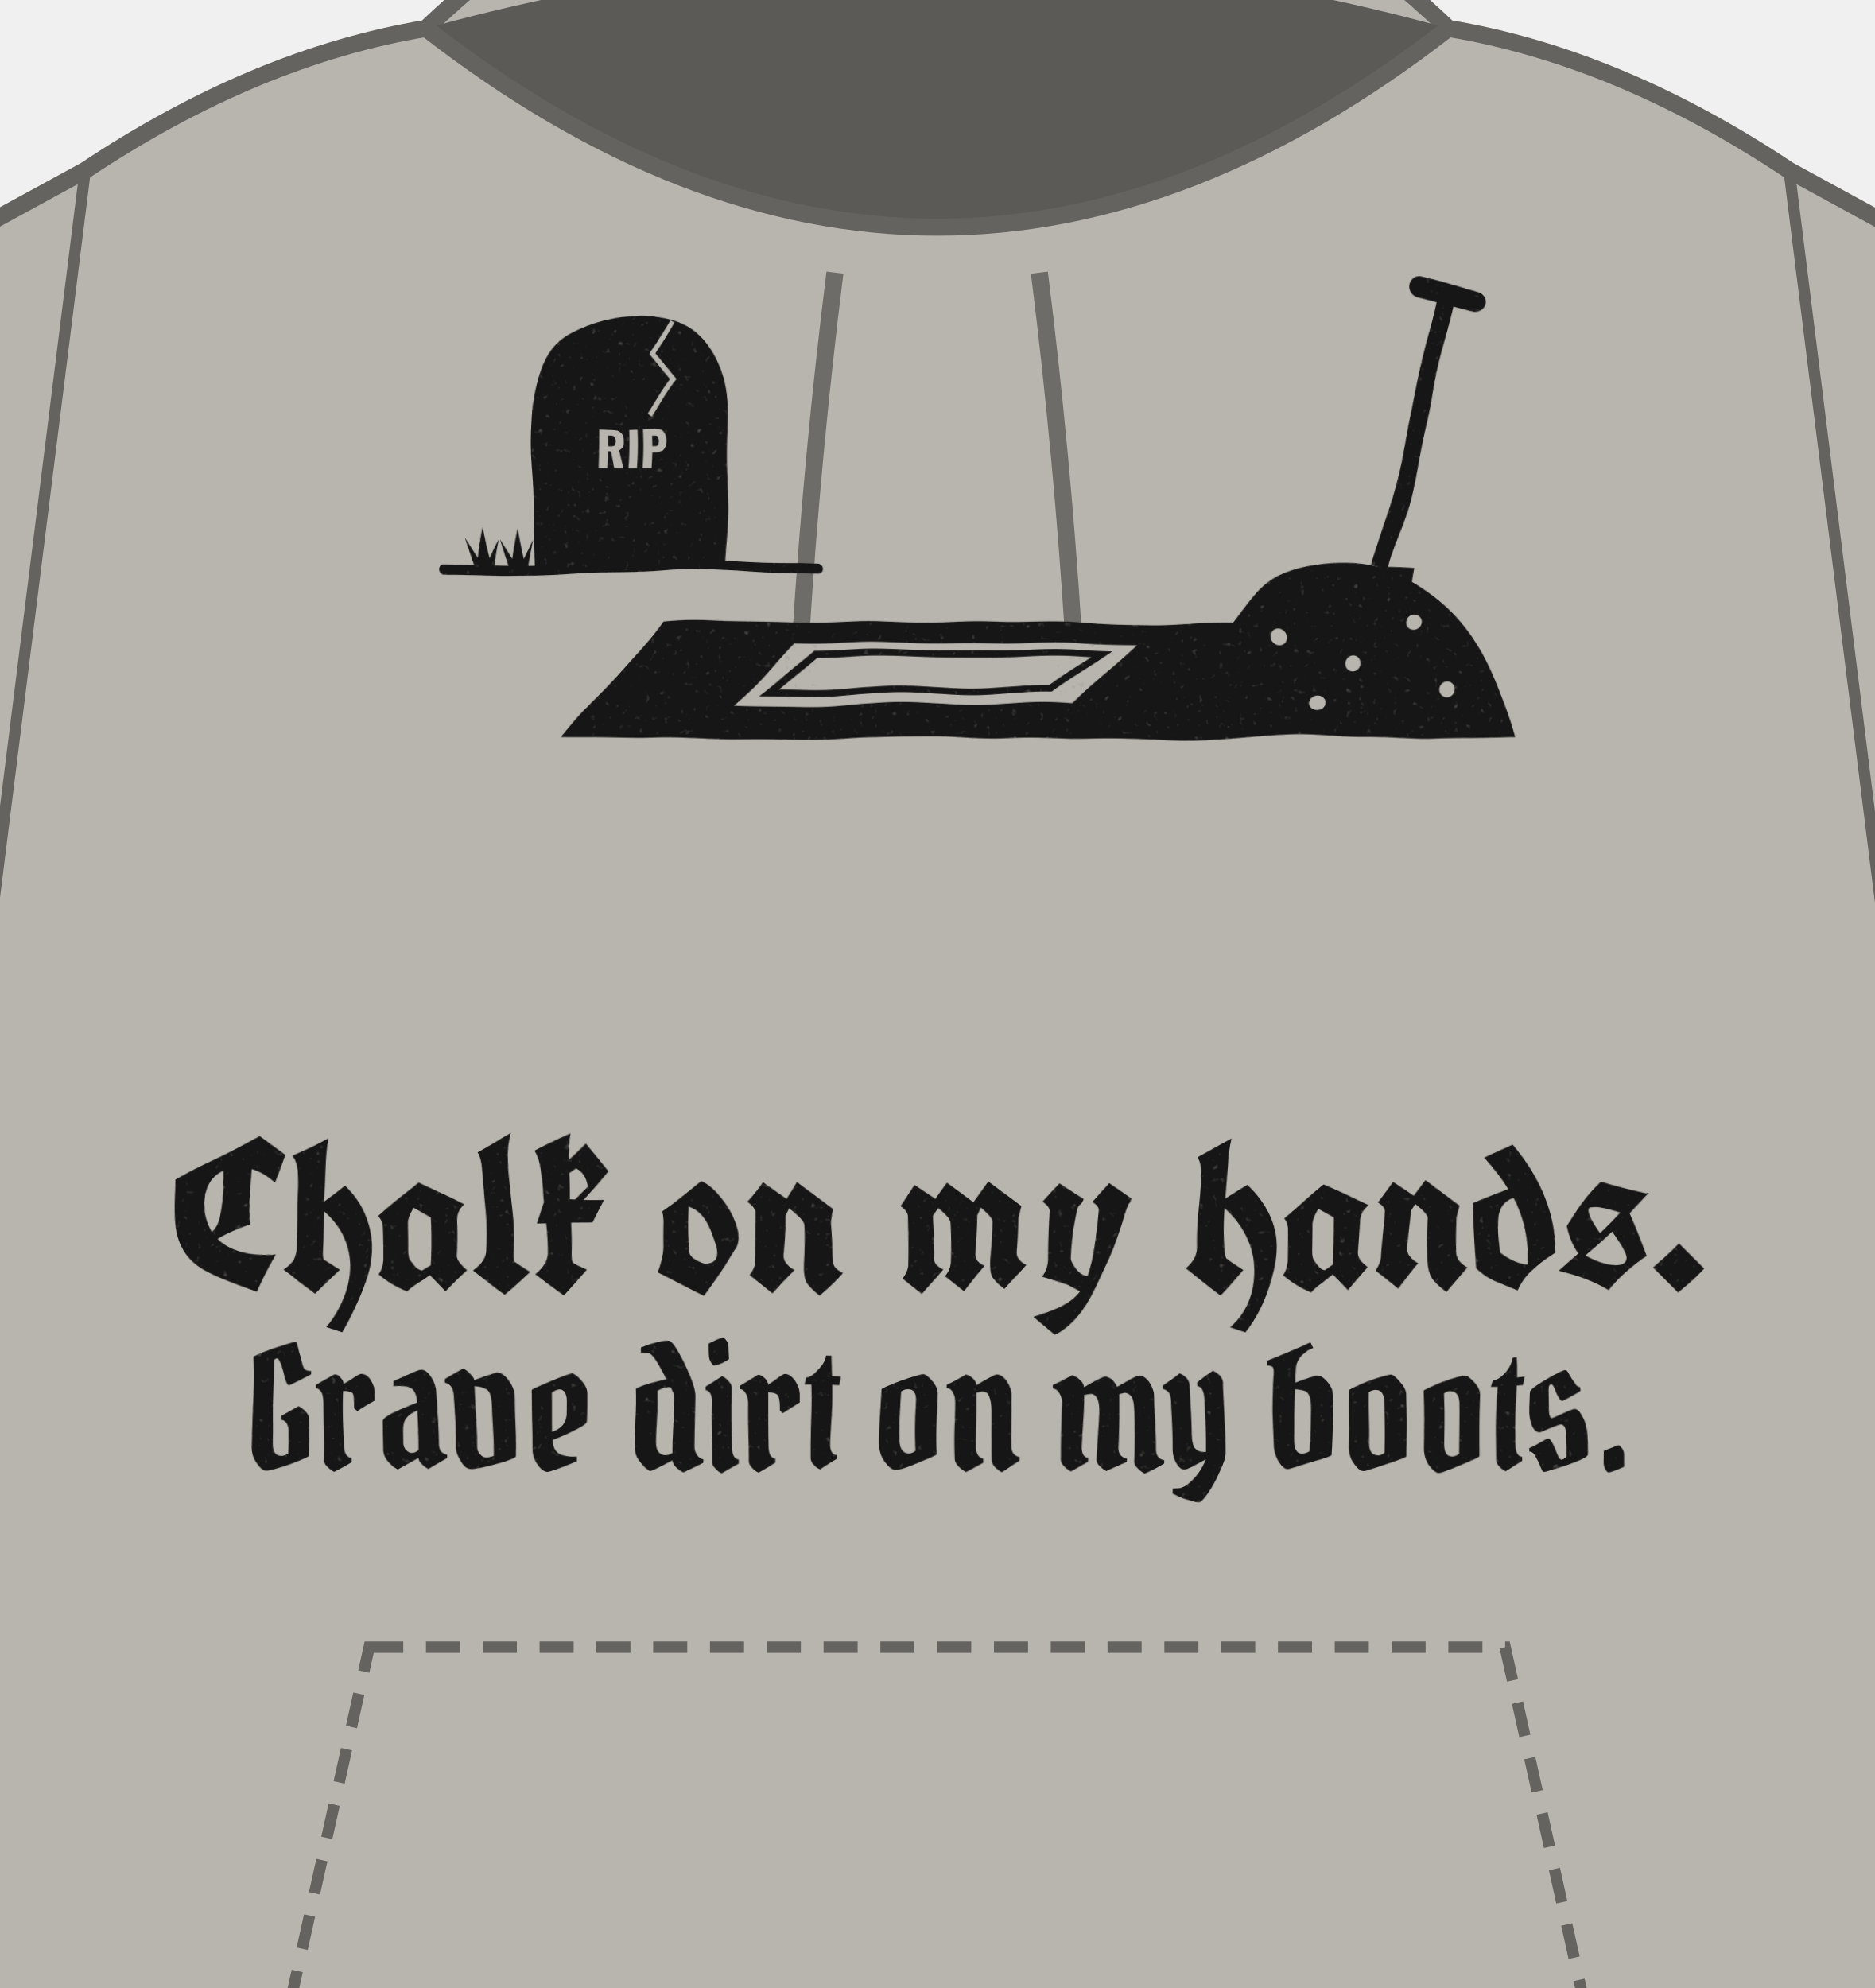
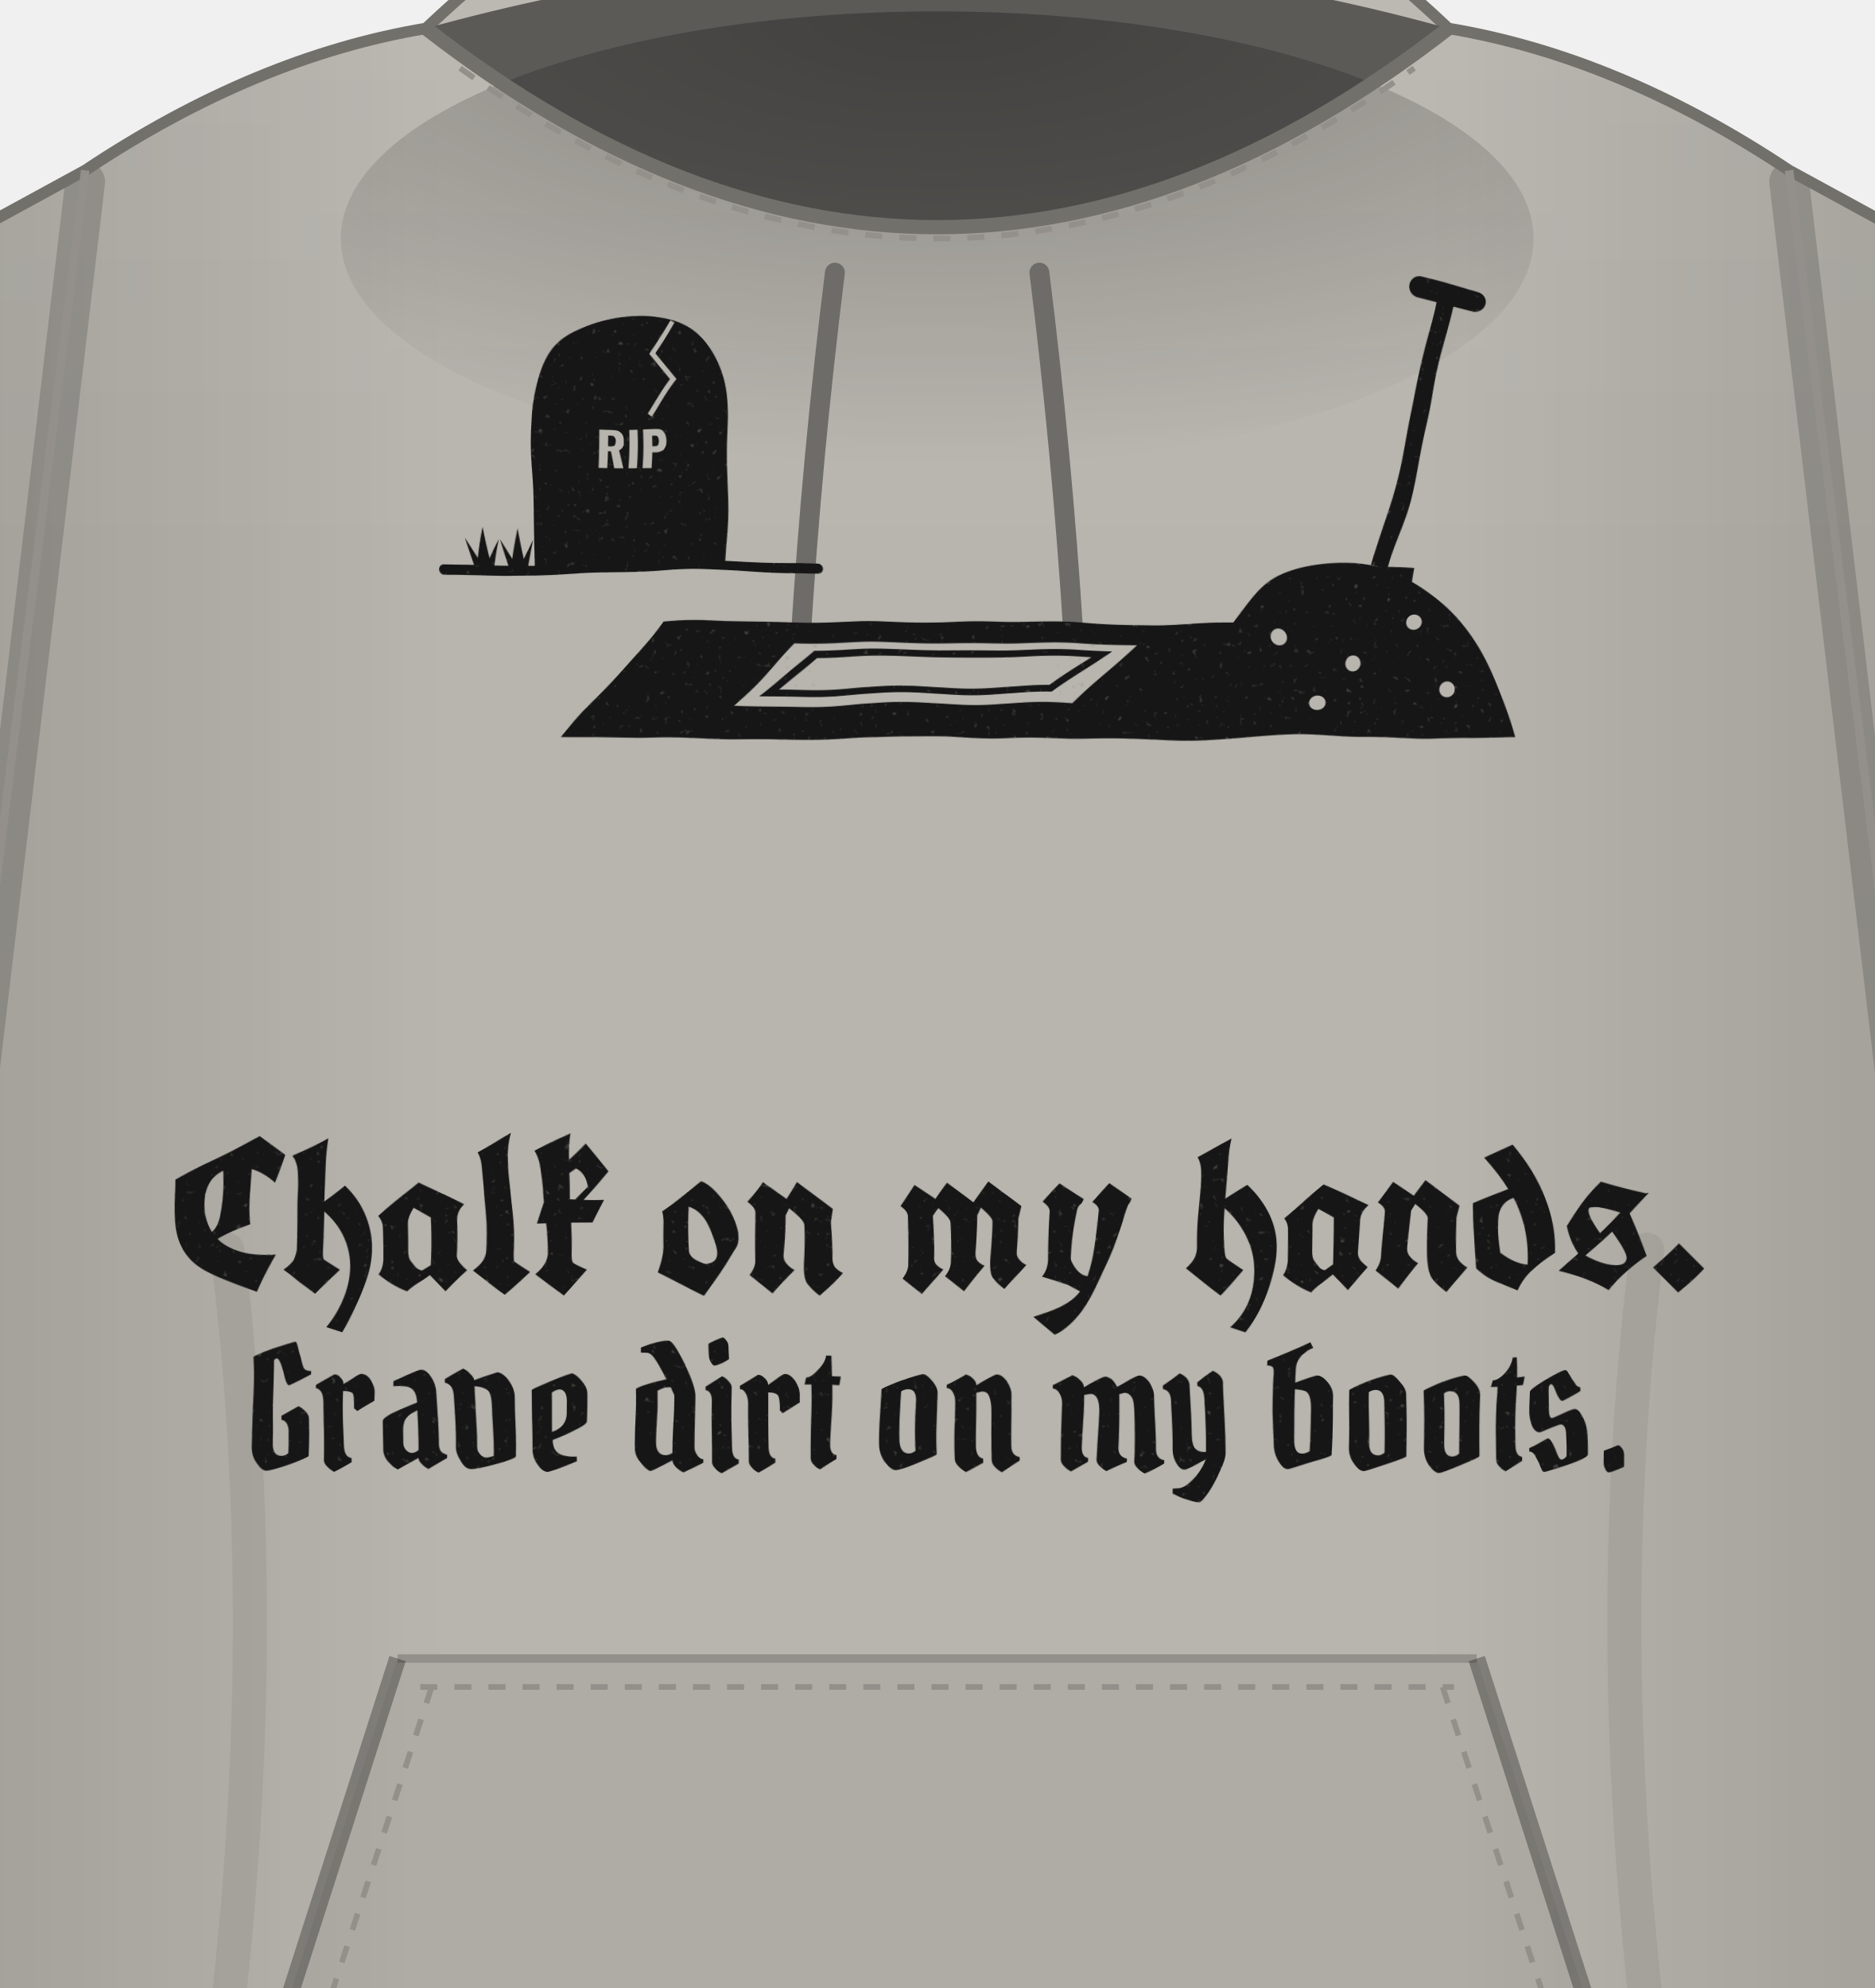
<svg xmlns="http://www.w3.org/2000/svg" viewBox="135 140 330 350" width="330" height="350">
  <defs>
    <filter id="grunge" x="-5%" y="-5%" width="110%" height="110%">
      <feTurbulence type="fractalNoise" baseFrequency="0.85" numOctaves="2" seed="7" result="n" />
      <feColorMatrix in="n" type="matrix" values="0 0 0 0 0  0 0 0 0 0  0 0 0 0 0  0 0 0 -1.1 1.75" result="m" />
      <feTurbulence type="fractalNoise" baseFrequency="0.04" numOctaves="2" seed="3" result="w" />
      <feDisplacementMap in="SourceGraphic" in2="w" scale="2.5" result="d" />
      <feComposite in="d" in2="m" operator="in" />
    </filter>
  </defs>
-   <path d="M150 170 L95 200 L40 470 L95 485 L130 330 L135 590 L465 590 L470 330 L505 485 L560 470 L505 200 L450 170 Q420 150 390 145 Q300 60 210 145 Q180 150 150 170 Z" fill="#b8b5ae" stroke="#65635f" stroke-width="3" />
-   <path d="M150 170 L130 330 M450 170 L470 330 M135 560 L465 560" stroke="#65635f" stroke-width="2" fill="none" />
-   <g stroke="#93908b" stroke-width="2">
+   <defs>
+     <clipPath id="hfc">
+       <path d="M150 170 L95 200 L40 470 L95 485 L130 330 L135 590 L465 590 L470 330 L505 485 L560 470 L505 200 L450 170 Q420 150 390 145 Q300 60 210 145 Q180 150 150 170 Z" />
+     </clipPath>
+     <linearGradient id="hfx" x1="0" x2="1" y1="0" y2="0">
+       <stop offset="0" stop-color="#000" stop-opacity=".26" />
+       <stop offset=".2" stop-color="#000" stop-opacity=".1" />
+       <stop offset=".34" stop-color="#000" stop-opacity="0" />
+       <stop offset=".66" stop-color="#000" stop-opacity="0" />
+       <stop offset=".8" stop-color="#000" stop-opacity=".1" />
+       <stop offset="1" stop-color="#000" stop-opacity=".26" />
+     </linearGradient>
+     <linearGradient id="hfy" x1="0" x2="0" y1="0" y2="1">
+       <stop offset="0" stop-color="#fff" stop-opacity=".1" />
+       <stop offset=".35" stop-color="#fff" stop-opacity="0" />
+       <stop offset=".8" stop-color="#000" stop-opacity="0" />
+       <stop offset="1" stop-color="#000" stop-opacity=".16" />
+     </linearGradient>
+     <radialGradient id="hfn" cx=".5" cy="0" r="1">
+       <stop offset="0" stop-color="#000" stop-opacity=".28" />
+       <stop offset="1" stop-color="#000" stop-opacity="0" />
+     </radialGradient>
+   </defs>
+   <path d="M150 170 L95 200 L40 470 L95 485 L130 330 L135 590 L465 590 L470 330 L505 485 L560 470 L505 200 L450 170 Q420 150 390 145 Q300 60 210 145 Q180 150 150 170 Z" fill="#b8b5ae" />
+   <g clip-path="url(#hfc)">
+     <rect x="30" y="50" width="540" height="560" fill="url(#hfx)" />
+     <rect x="30" y="50" width="540" height="560" fill="url(#hfy)" />
+     <path d="M150 172 L131 332" stroke="#000" stroke-opacity="0.16" stroke-width="7" fill="none" stroke-linecap="round" />
+     <path d="M450 172 L469 332" stroke="#000" stroke-opacity="0.16" stroke-width="7" fill="none" stroke-linecap="round" />
+     <path d="M118 268 Q104 286 98 312" stroke="#000" stroke-opacity="0.13" stroke-width="4" fill="none" stroke-linecap="round" />
+     <path d="M104 352 Q90 366 84 392" stroke="#000" stroke-opacity="0.13" stroke-width="4" fill="none" stroke-linecap="round" />
+     <path d="M95 420 Q84 432 76 452" stroke="#000" stroke-opacity="0.1" stroke-width="4" fill="none" stroke-linecap="round" />
+     <path d="M482 268 Q496 286 502 312" stroke="#000" stroke-opacity="0.13" stroke-width="4" fill="none" stroke-linecap="round" />
+     <path d="M496 352 Q510 366 516 392" stroke="#000" stroke-opacity="0.13" stroke-width="4" fill="none" stroke-linecap="round" />
+     <path d="M505 420 Q516 432 524 452" stroke="#000" stroke-opacity="0.1" stroke-width="4" fill="none" stroke-linecap="round" />
+     <path d="M110 230 Q92 320 72 440" stroke="#fff" stroke-opacity="0.09" stroke-width="3" fill="none" stroke-linecap="round" />
+     <path d="M490 230 Q508 320 528 440" stroke="#fff" stroke-opacity="0.09" stroke-width="3" fill="none" stroke-linecap="round" />
+     <path d="M175 360 Q185 440 170 530" stroke="#000" stroke-opacity="0.06" stroke-width="6" fill="none" stroke-linecap="round" />
+     <path d="M425 360 Q415 440 430 530" stroke="#000" stroke-opacity="0.06" stroke-width="6" fill="none" stroke-linecap="round" />
+   </g>
+   <path d="M150 170 L95 200 L40 470 L95 485 L130 330 L135 590 L465 590 L470 330 L505 485 L560 470 L505 200 L450 170 Q420 150 390 145 Q300 60 210 145 Q180 150 150 170 Z" fill="none" stroke="#72706b" stroke-width="2" stroke-linejoin="round" />
+   <path d="M150 170 L130 330 M450 170 L470 330" stroke="#93908b" stroke-width="1.5" fill="none" />
+   <path d="M135 560 L465 560" stroke="#72706b" stroke-width="1.5" fill="none" />
+   <g stroke="#96948e" stroke-width="1.6">
    <line x1="140" y1="563" x2="140" y2="588" />
-     <line x1="151" y1="563" x2="151" y2="588" />
-     <line x1="162" y1="563" x2="162" y2="588" />
-     <line x1="173" y1="563" x2="173" y2="588" />
-     <line x1="184" y1="563" x2="184" y2="588" />
-     <line x1="195" y1="563" x2="195" y2="588" />
-     <line x1="206" y1="563" x2="206" y2="588" />
-     <line x1="217" y1="563" x2="217" y2="588" />
+     <line x1="148" y1="563" x2="148" y2="588" />
+     <line x1="156" y1="563" x2="156" y2="588" />
+     <line x1="164" y1="563" x2="164" y2="588" />
+     <line x1="172" y1="563" x2="172" y2="588" />
+     <line x1="180" y1="563" x2="180" y2="588" />
+     <line x1="188" y1="563" x2="188" y2="588" />
+     <line x1="196" y1="563" x2="196" y2="588" />
+     <line x1="204" y1="563" x2="204" y2="588" />
+     <line x1="212" y1="563" x2="212" y2="588" />
+     <line x1="220" y1="563" x2="220" y2="588" />
    <line x1="228" y1="563" x2="228" y2="588" />
-     <line x1="239" y1="563" x2="239" y2="588" />
-     <line x1="250" y1="563" x2="250" y2="588" />
-     <line x1="261" y1="563" x2="261" y2="588" />
-     <line x1="272" y1="563" x2="272" y2="588" />
-     <line x1="283" y1="563" x2="283" y2="588" />
-     <line x1="294" y1="563" x2="294" y2="588" />
-     <line x1="305" y1="563" x2="305" y2="588" />
+     <line x1="236" y1="563" x2="236" y2="588" />
+     <line x1="244" y1="563" x2="244" y2="588" />
+     <line x1="252" y1="563" x2="252" y2="588" />
+     <line x1="260" y1="563" x2="260" y2="588" />
+     <line x1="268" y1="563" x2="268" y2="588" />
+     <line x1="276" y1="563" x2="276" y2="588" />
+     <line x1="284" y1="563" x2="284" y2="588" />
+     <line x1="292" y1="563" x2="292" y2="588" />
+     <line x1="300" y1="563" x2="300" y2="588" />
+     <line x1="308" y1="563" x2="308" y2="588" />
    <line x1="316" y1="563" x2="316" y2="588" />
-     <line x1="327" y1="563" x2="327" y2="588" />
-     <line x1="338" y1="563" x2="338" y2="588" />
-     <line x1="349" y1="563" x2="349" y2="588" />
-     <line x1="360" y1="563" x2="360" y2="588" />
-     <line x1="371" y1="563" x2="371" y2="588" />
-     <line x1="382" y1="563" x2="382" y2="588" />
-     <line x1="393" y1="563" x2="393" y2="588" />
+     <line x1="324" y1="563" x2="324" y2="588" />
+     <line x1="332" y1="563" x2="332" y2="588" />
+     <line x1="340" y1="563" x2="340" y2="588" />
+     <line x1="348" y1="563" x2="348" y2="588" />
+     <line x1="356" y1="563" x2="356" y2="588" />
+     <line x1="364" y1="563" x2="364" y2="588" />
+     <line x1="372" y1="563" x2="372" y2="588" />
+     <line x1="380" y1="563" x2="380" y2="588" />
+     <line x1="388" y1="563" x2="388" y2="588" />
+     <line x1="396" y1="563" x2="396" y2="588" />
    <line x1="404" y1="563" x2="404" y2="588" />
-     <line x1="415" y1="563" x2="415" y2="588" />
-     <line x1="426" y1="563" x2="426" y2="588" />
-     <line x1="437" y1="563" x2="437" y2="588" />
-     <line x1="448" y1="563" x2="448" y2="588" />
-     <line x1="459" y1="563" x2="459" y2="588" />
+     <line x1="412" y1="563" x2="412" y2="588" />
+     <line x1="420" y1="563" x2="420" y2="588" />
+     <line x1="428" y1="563" x2="428" y2="588" />
+     <line x1="436" y1="563" x2="436" y2="588" />
+     <line x1="444" y1="563" x2="444" y2="588" />
+     <line x1="452" y1="563" x2="452" y2="588" />
+     <line x1="460" y1="563" x2="460" y2="588" />
  </g>
-   <rect x="38" y="465" width="60" height="22" fill="#84827d" stroke="#65635f" stroke-width="2" transform="rotate(5 68 476)" />
-   <rect x="502" y="465" width="60" height="22" fill="#84827d" stroke="#65635f" stroke-width="2" transform="rotate(-5 532 476)" />
+   <rect x="38" y="465" width="60" height="22" rx="3" fill="#84827d" stroke="#72706b" stroke-width="1.5" transform="rotate(5 68 476)" />
+   <rect x="502" y="465" width="60" height="22" rx="3" fill="#84827d" stroke="#72706b" stroke-width="1.5" transform="rotate(-5 532 476)" />
  <path d="M210 145 Q300 215 390 145 Q300 120 210 145 Z" fill="#5c5a57" />
-   <path d="M210 145 Q300 215 390 145" fill="none" stroke="#65635f" stroke-width="3" />
-   <path d="M200 430 L400 430 L420 520 L180 520 Z" fill="none" stroke="#65635f" stroke-width="2" stroke-dasharray="6 4" />
-   <path d="M282 188 Q278 220 276 252 M318 188 Q322 220 324 252" stroke="#6e6c68" stroke-width="3" fill="none" />
-   <rect x="272" y="250" width="7" height="13" fill="#6e6c68" />
-   <rect x="321" y="250" width="7" height="13" fill="#6e6c68" />
+   <ellipse cx="300" cy="182" rx="105" ry="40" fill="url(#hfn)" />
+   <path d="M210 145 Q300 215 390 145" fill="none" stroke="#72706b" stroke-width="2.5" />
+   <path d="M216 152 Q300 212 384 152" fill="none" stroke="#93908b" stroke-width="1" stroke-dasharray="3 3" />
+   <path d="M205 432 L395 432 L428 535 L172 535 Z" fill="#000" fill-opacity=".05" />
+   <path d="M205 432 L395 432" stroke="#93908b" stroke-width="1.5" />
+   <path d="M205 432 L172 535 M395 432 L428 535" stroke="#000" stroke-opacity=".3" stroke-width="3" />
+   <path d="M209 437 L391 437 M211 437 L180 532 M389 437 L420 532" stroke="#93908b" stroke-width="1" stroke-dasharray="3 3" fill="none" />
+   <path d="M282 188 Q278 220 276 252 M318 188 Q322 220 324 252" stroke="#6e6c68" stroke-width="3.5" fill="none" stroke-linecap="round" />
+   <rect x="272" y="250" width="7" height="13" rx="2" fill="#6e6c68" />
+   <rect x="321" y="250" width="7" height="13" rx="2" fill="#6e6c68" />
  <g filter="url(#grunge)">
    <path d="M234.0 270.0 L342.0 270.0 L360.0 249.6 L252.0 249.6 Z" fill="#161616" />
    <path d="M264.0 264.0 L324.0 264.0 L334.8 253.2 L274.8 253.2 Z" fill="#b8b5ae" />
    <path d="M270.0 261.6 L320.4 261.6 L328.8 255.0 L278.4 255.0 Z" fill="none" stroke="#161616" stroke-width="1.2" />
    <path d="M342.0 270.0 Q354.0 234.0 378.0 240.0 Q396.0 246.0 402.0 270.0 Z" fill="#161616" />
    <circle cx="360.0" cy="252.0" r="1.4" fill="#b8b5ae" />
    <circle cx="373.2" cy="256.8" r="1.4" fill="#b8b5ae" />
    <circle cx="384.0" cy="249.6" r="1.4" fill="#b8b5ae" />
    <circle cx="390.0" cy="261.6" r="1.4" fill="#b8b5ae" />
    <circle cx="367.2" cy="264.0" r="1.4" fill="#b8b5ae" />
    <line x1="378.0" y1="240.0" x2="390.0" y2="192.0" stroke="#161616" stroke-width="3.0" />
    <path d="M373.2 240.0 L384.0 240.0 L381.6 255.6 L375.6 255.6 Z" fill="#161616" />
    <path d="M385.2 190.8 L394.8 193.2" stroke="#161616" stroke-width="3.6" stroke-linecap="round" />
    <path d="M228.8 240.1 L228.8 213.7 Q228.8 195.2 246.0 195.2 Q263.2 195.2 263.2 213.7 L263.2 240.1 Z" fill="#161616" />
    <polyline points="253.3,196.5 250.0,202.4 253.9,207.1 249.3,213.0" fill="none" stroke="#b8b5ae" stroke-width="0.9" />
    <line x1="213.0" y1="240.1" x2="279.0" y2="240.1" stroke="#161616" stroke-width="1.7" stroke-linecap="round" />
    <path d="M240.2 222.2V215.3H242.1Q242.8 215.3 243.3 215.4Q243.8 215.6 244.1 216Q244.4 216.4 244.4 217.1Q244.4 217.6 244.4 217.9Q244.3 218.2 244.1 218.5Q243.9 218.7 243.6 218.9L244.5 222.2H242.9L242.2 219.1H241.7V222.2ZM241.7 218.2H242.2Q242.5 218.2 242.7 218.1Q242.9 218 242.9 217.8Q243 217.6 243 217.3Q243 216.8 242.8 216.6Q242.7 216.3 242.2 216.3H241.7ZM245.4 222.2V215.3H246.9V222.2ZM247.9 222.2V215.3H250.3Q250.9 215.3 251.3 215.5Q251.7 215.8 251.9 216.2Q252.1 216.7 252.1 217.3Q252.1 218.1 251.8 218.5Q251.6 219 251.1 219.1Q250.7 219.3 250.1 219.3H249.5V222.2ZM249.5 218.2H250Q250.3 218.2 250.4 218.1Q250.6 218 250.6 217.8Q250.7 217.6 250.7 217.3Q250.7 217 250.6 216.8Q250.6 216.6 250.4 216.5Q250.3 216.4 250 216.4H249.5Z" fill="#b8b5ae" />
    <path d="M218.3 239.4 l-1.3 -4.6 l2.0 3.3 l1.0 -5.3 l1.0 5.3 l1.7 -3.3 l-1.0 4.6" fill="#161616" />
    <path d="M224.2 239.4 l-1.3 -4.6 l2.0 3.3 l1.0 -5.3 l1.0 5.3 l1.7 -3.3 l-1.0 4.6" fill="#161616" />
    <path d="M232.1 239.4 l-1.3 -4.6 l2.0 3.3 l1.0 -5.3 l1.0 5.3 l1.7 -3.3 l-1.0 4.6" fill="#161616" />
    <path d="M183.4 348.2Q181.4 346.4 179.2 345.7Q179.1 347.5 179.1 350.1Q179.1 352.7 179.6 356.1L173.9 358.7Q175.3 360.2 177.8 361Q179.1 361.4 180.6 361.4Q182.2 361.4 183.8 361.1L180.6 367.8Q175.3 366.1 172.2 364.4Q169.1 362.8 167.6 360.6Q166.1 358.4 165.8 355.2Q165.6 353.3 165.6 351.2Q165.6 349.2 165.6 347.4L180.7 340L185.1 343.2ZM174.1 345.9Q171.1 347.4 171.1 351.2Q171.1 354.7 172.8 357.4Q174 356.6 174.2 354.3Q174.3 353.4 174.3 351.5Q174.3 349.6 174.1 345.9ZM194.6 363.3Q191.4 366.8 190.5 367.8Q189.2 366.8 187.8 365.8Q186.5 364.7 185.1 363.7Q186.4 362.6 186.8 361.7Q187.1 360.8 187.2 360L187.3 348.9Q187.3 347.7 187.2 346.1Q187.1 344.4 186.3 343.3L192.4 340Q191.9 342.2 191.8 344.6Q191.7 346.9 191.7 349.4V351.1L195.3 348.3Q200.4 353.2 200.4 359.3Q200.4 366.2 195.1 374.4L192.3 373.5Q196.4 369 196.4 363.2Q196.4 357 191.7 352.9L191.6 360.1Q191.6 361.5 191.9 361.6Q192.2 361.8 194.6 363.3ZM201.7 354.2 208.9 348.4 216.9 352.2Q215.5 353.4 215.5 355L215.4 361Q215.4 361.7 216.1 362.5Q216.7 363.2 217.3 363.7L213.6 367.5L210.8 364.6Q209.8 365.4 208.7 366.1Q207.7 366.8 206.9 367.6Q204.1 366.5 201.7 364.4Q202.4 363.5 202.5 361.9L202.5 356.4Q202.5 356.3 202.5 356.2Q202.5 355.1 201.7 354.2ZM208 352.8Q206.9 354.4 206.9 355.6V360.1Q206.9 361.5 207.4 362.1Q207.9 362.7 208.2 363.1Q208.6 363.6 209.4 363.8L210.9 362.8V354.4ZM227.7 363.3Q224.6 366.8 223.7 367.8Q222.3 366.8 221 365.8Q219.6 364.7 218.3 363.7Q219.5 362.6 219.9 361.7Q220.3 360.8 220.3 360L220.4 348.9Q220.4 347.7 220.3 346.1Q220.2 344.4 219.5 343.3L225.5 340Q225 342.2 225 344.6Q224.9 346.9 224.9 349.4L224.8 360.1Q224.8 361.5 225.1 361.6Q225.3 361.8 227.7 363.3ZM238.1 363.3Q234.9 366.8 234 367.8Q230.8 365.4 228.6 363.7Q230.6 361.9 230.7 360L230.7 354.9H229L230.7 351.6L230.7 348.9Q230.7 347.7 230.6 346.1Q230.5 344.4 229.8 343.3L235.9 340Q235.4 341.9 235.3 344.3L238.2 341.4L241.8 345.9L237.5 351H241.1L239 354.9H235.2L235.1 360.1Q235.1 361.5 235.4 361.8Q235.6 362.1 238.1 363.3ZM235.2 346.5Q235.2 347.2 235.2 347.9V351H236.1L238.2 348.6Q237.8 346.2 236.3 345.6ZM251.7 353.4Q255.9 350.6 258.8 348.3Q260.2 348.9 261.6 350.4Q264.7 353.7 265.3 357.3Q265.3 357.8 265.3 358.1Q265.3 359.3 264.6 360.1L258.6 367.8L250.8 364Q252 361.4 252 359.5L252 355.2Q251.9 353.9 251.7 353.4ZM256.6 352.8 256.5 360.6Q256.7 361.5 257.8 362Q258.9 362.5 259.3 362.5Q259.6 362.5 259.7 362.4Q261.4 362.1 261.4 360.4Q261.4 360 261.3 359.5Q260.6 356.5 259.5 355Q258.3 353.4 256.6 352.8ZM273.4 351 275.5 348.3 281.4 352.6 280.8 354.7 280.6 360.6Q280.6 360.7 280.6 360.7Q280.6 361.6 281.1 362.2Q281.7 362.8 282.4 363.1L278.7 367.5Q277.4 366.5 276.7 365.6Q275.9 364.8 275.9 362.3Q275.9 362.1 275.9 361.9L276.1 355.1Q276.1 354.3 273.7 352.5L273 353.7L272.6 360.6Q272.6 360.7 272.6 360.7Q272.6 361.6 273.2 362.2Q273.7 362.8 274.4 363.1L270.8 367.5L266.9 364.4Q268 363.1 268 361.9L268.1 353.6Q268.1 352.7 266.8 351.8L269.5 348.3ZM299.6 351.1 301.8 348.3 306.5 351.8 309.3 348.3 315.1 352.6 314.5 354.7 314.3 360.6Q314.3 360.7 314.3 360.8Q314.3 361.6 314.9 362.2Q315.4 362.8 316.1 363.1L312.4 367.5Q311.1 366.5 310.4 365.6Q309.6 364.8 309.6 362.3Q309.6 362.1 309.6 361.9L309.8 355.1Q309.8 354.4 307.8 352.7L307.1 354L306.8 360.6Q306.8 360.7 306.8 360.7Q306.8 361.6 307.3 362.2Q307.9 362.8 308.6 363.1L304.9 367.5L301.1 364.4Q302.1 363.2 302.1 361.9L302.2 355.1Q302.2 354.3 300.1 352.6L299 353.8L298.9 360.6Q298.8 361.6 299.4 362.2Q300 362.8 300.7 363.1L297 367.5L293.2 364.4Q294.2 363.1 294.2 361.9L294.3 353.6Q294.3 352.7 293 351.8L295.7 348.3L299.6 351ZM325.3 367.5 323.3 366.5 318.9 365.2Q320 363.8 320 361.9L320.1 353.6Q320.1 352.7 318.8 351.8L321.5 348.3L325.9 351.2Q325.7 352 325.3 352.3Q325 352.6 324.9 353.4L324.1 362Q324 362.5 324.8 363.7Q325.6 364.9 326.8 365Q328.7 360.6 328.8 353.6Q328.9 352.7 327.5 351.8L330.3 348.3L334.4 351.2Q334.2 352 334 352.2Q333.8 352.5 333.3 354.5Q332.9 356.5 331.4 360.1Q329.8 363.7 328 366.8Q326.2 369.9 324.4 372.2Q322.5 374.6 321 375.3L317.5 372.4Q322.8 370.5 325.3 367.5ZM353.6 363.3Q350.5 366.8 349.6 367.8Q348.2 366.8 346.9 365.8Q345.5 364.7 344.2 363.7Q345.4 362.6 345.8 361.7Q346.2 360.8 346.2 360L346.3 348.9Q346.3 347.7 346.2 346.1Q346.1 344.4 345.4 343.3L351.4 340Q350.9 342.2 350.9 344.6Q350.8 346.9 350.8 349.4V351.1L354.3 348.3Q359.5 353.2 359.5 359.3Q359.5 366.2 354.1 374.4L351.4 373.5Q355.5 369 355.5 363.2Q355.5 357 350.8 352.9L350.7 360.1Q350.7 361.5 351 361.6Q351.2 361.8 353.6 363.3ZM360.8 354.2 367.9 348.4 376 352.2Q374.6 353.4 374.6 355L374.5 361Q374.5 361.7 375.1 362.5Q375.8 363.2 376.4 363.7L372.7 367.5L369.9 364.6Q368.8 365.4 367.8 366.1Q366.7 366.8 365.9 367.6Q363.2 366.5 360.8 364.4Q361.5 363.5 361.6 361.9L361.5 356.4Q361.5 356.3 361.5 356.2Q361.5 355.1 360.8 354.2ZM367.1 352.8Q366 354.4 366 355.6V360.1Q366 361.5 366.5 362.1Q366.9 362.7 367.3 363.1Q367.6 363.6 368.4 363.8L369.9 362.8V354.4ZM384.4 351 386.5 348.3 392.3 352.6 391.8 354.7 391.6 360.6Q391.6 360.7 391.6 360.7Q391.6 361.6 392.1 362.2Q392.7 362.8 393.3 363.1L389.7 367.5Q388.3 366.5 387.6 365.6Q386.9 364.8 386.9 362.3Q386.9 362.1 386.9 361.9L387 355.1Q387 354.3 384.7 352.5L384 353.7L383.6 360.6Q383.6 360.7 383.6 360.7Q383.6 361.6 384.2 362.2Q384.7 362.8 385.4 363.1L381.8 367.5L377.9 364.4Q378.9 363.1 378.9 361.9L379.1 353.6Q379.1 352.7 377.7 351.8L380.5 348.3ZM400.5 349.3Q399.1 346.9 396.8 344.3L401.6 341.8Q408.2 349.8 408.9 360.7Q406.7 362.4 405.1 363.9Q403.5 365.3 402.5 367.5Q400.5 366.6 398.5 365.7Q396.5 364.8 394.8 363.2Q394.7 360.5 394.7 357.7Q394.6 354.9 394.6 352.1Q399 350.1 400.5 349.3ZM404.2 362.9Q404.2 362.7 404.2 362.5Q404.2 356.3 401.4 350.8Q399.4 351.7 399 354.2Q398.9 355.2 398.9 356.7Q398.9 358.2 399.2 360.6Q401.8 362.6 404.2 362.9ZM409.8 364.1 413 360.8Q411.3 358.5 410.6 355.6Q412.8 352 417.1 348.3Q420.5 349.3 424.8 350.1L425.3 350L421.8 353.5L424.8 361Q421.4 363.6 418.6 367.5Q415 365.4 409.8 364.1ZM419.5 362.9Q421.4 362.9 421.4 361.5Q421.4 360.4 418.7 356.7L414.3 361.2Q417.2 362.9 419.5 362.9ZM416.6 357 420.2 353.4Q417 352.5 415.9 352.5Q414.8 352.5 414.7 352.7Q414.6 352.9 414.6 353.1Q414.6 354.2 416.6 357ZM430.4 358.7 434.8 363.1 430.4 367.5 426 363.1Z" fill="#161616" />
    <path d="M184.4 396.2Q185 396.2 185.6 395.7V391.9Q185.6 390 184.4 389.8V389.1L187.4 387.4Q188 387.7 188.6 388.3Q189.2 388.9 189.2 389.5V396.2Q189.2 396.4 186 397.7Q182.7 399 181.9 399Q181.2 399 180.3 397.7Q179.3 396.4 179.3 394.6V378.6Q179.3 378.4 182.7 377.1Q186.2 375.9 186.7 375.9Q186.9 375.9 187.1 376.7Q187.3 377.6 187.7 378.8Q188 380.1 188.3 380.7Q188.7 381.2 189.6 381.2V381.8Q189 382.1 187.4 382.9Q185.8 383.7 185.7 383.7Q185.2 383.7 184.6 381.2Q183.9 378.8 183.4 378.8Q183.2 378.8 182.9 379.1V394Q182.9 396.2 184.4 396.2ZM190.5 383.7 193.8 381.9Q194 381.9 194.3 382Q194.6 382.1 195 382.6Q195.5 383.1 195.5 383.7Q195.7 383.6 197 382.8Q198.2 381.9 198.6 381.9Q199.6 381.9 200.4 383.1Q201.2 384.4 201.2 385.4V386.9L198.2 388.7L197.6 388.2Q197.6 385.7 197.2 385.4Q196.6 385 195.5 385V394.5Q195.5 396.4 196.8 396.6V397.3L193.7 399Q193.1 398.7 192.5 398.1Q191.9 397.5 191.9 396.9V387Q191.9 385.7 191.5 385Q191 384.3 190.5 384.3ZM212.6 385.8V394.3Q212.6 395.4 213 395.9Q213.4 396.3 214.1 396.5V397.1L210.8 399Q210.2 398.7 209.6 398.1Q209 397.5 209 397L205.3 399Q205.2 398.9 205 398.8Q204.8 398.7 204.4 398.4Q204 398 203.6 397.6Q202.7 396.6 202.7 395.4V390.5Q202.7 390 204.3 389.2Q205.9 388.5 207.4 388L209 387.5Q209 385.8 208.1 385.1Q207.2 384.4 204.6 384.4V383.5Q209.3 381.9 209.8 381.9Q210.8 381.9 211.7 383.2Q212.6 384.5 212.6 385.8ZM209 395.6V388.8Q208.3 389.1 207.9 389.3Q207.5 389.5 207.1 389.9Q206.3 390.6 206.3 392.3V394.3Q206.3 395.1 206.8 395.6Q207.3 396.1 207.8 396.1Q208.4 396.1 209 395.6ZM225.6 386V396.2Q225.6 396.5 222.4 397.7Q219.2 399 218.2 399Q217.3 399 216.5 397.6Q215.6 396.2 215.6 395.1V386.3Q215.6 384.6 214.2 384.3V383.7L217.4 381.8Q218.1 382.1 218.6 382.7Q219.2 383.3 219.2 383.7L222.9 381.9Q223.8 381.9 224.7 383.2Q225.6 384.5 225.6 386ZM221.9 396.3V387.8Q221.9 385.9 221.4 385.3Q220.8 384.7 219.2 384.7V395Q219.2 395.7 219.7 396.2Q220.1 396.7 220.6 396.7Q221 396.7 221.9 396.3ZM235.9 381.9Q236 381.9 236.6 382.3Q237.2 382.8 237.8 383.6Q238.4 384.5 238.4 385.2V390.3Q238.4 390.8 236.9 391.6Q235.3 392.4 233.8 392.9Q232.3 393.4 232.2 393.4Q232.2 395.7 234.2 396.2Q235.2 396.5 236.6 396.5V397.3Q231.6 399 231.3 399Q230.4 399 229.5 397.7Q228.5 396.4 228.5 394.7V384.6Q228.5 384.4 232 383.1Q235.4 381.9 235.9 381.9ZM232.1 385.1V392Q234.8 391.3 234.8 388.8V386.6Q234.8 385.8 234.5 385.2Q234.1 384.6 233.5 384.6Q232.9 384.6 232.1 385.1ZM252.6 375.9Q253.4 375.9 255.2 379.8Q256.9 383.7 256.9 385.2V394.4Q256.9 395.1 257.3 395.7Q257.7 396.4 258.4 396.5V397.1Q258.2 397.2 255.1 399Q254.4 398.7 253.8 398.1Q253.3 397.5 253.3 397Q250.1 399 249.5 399Q249.3 399 248.7 398.5Q248.2 398 247.6 397.2Q247 396.3 247 395.3V384.6Q247 384.3 252.1 382.6Q251 380.2 250.3 379.2Q249.7 378.3 249 378.3H248V377.4Q251.4 375.9 252.6 375.9ZM252.1 396.2Q252.7 396.2 253.3 395.7V385.3Q253.3 385.1 253 384.5Q252.8 383.9 252.7 383.9Q251.8 383.9 250.9 384.5L250.6 384.7V394Q250.6 396.2 252.1 396.2ZM263.5 383.9V394.5Q263.5 396.4 264.7 396.6V397.3L261.7 399Q261 398.7 260.5 398.1Q259.9 397.5 259.9 396.9V386.3Q259.9 384.5 258.7 384.2V383.6L261.7 381.9Q262.3 382.1 262.9 382.8Q263.5 383.4 263.5 383.9ZM259.4 378.1V376.3Q259.4 376.2 260.7 375.7Q261.9 375.3 262.1 375.3Q262.3 375.3 262.7 375.8Q263.1 376.3 263.1 376.8V379Q263.1 379.1 261.9 379.6Q260.7 380 260.4 380Q260.1 380 259.8 379.5Q259.4 379 259.4 378.1ZM265 383.7 268.3 381.9Q268.5 381.9 268.8 382Q269.1 382.1 269.6 382.6Q270.1 383.1 270.1 383.7Q270.2 383.6 271.5 382.8Q272.8 381.9 273.2 381.9Q274.1 381.9 275 383.1Q275.8 384.4 275.8 385.4V386.9L272.7 388.7L272.2 388.2Q272.2 385.7 271.7 385.4Q271.2 385 270.1 385V394.5Q270.1 396.4 271.3 396.6V397.3L268.3 399Q267.6 398.7 267.1 398.1Q266.5 397.5 266.5 396.9V387Q266.5 385.7 266 385Q265.6 384.3 265 384.3ZM281.5 378.8V382.3H283L282.7 383.8H281.5V394.5Q281.5 396.4 282.7 396.6V397.3L279.7 399Q279 398.7 278.5 398.1Q277.9 397.5 277.9 396.9V383.8H276.7L277 382.6Q277.9 382.6 279.1 381.3Q280.4 380.1 280.6 378.8ZM290.2 394.6V384.6Q290.2 384.4 293.6 383.1Q297 381.9 297.5 381.9Q298.1 381.9 299.1 383.1Q300.1 384.3 300.1 385.3V396.2Q300.1 396.4 296.8 397.7Q293.6 399 292.8 399Q292.1 399 291.1 397.7Q290.2 396.4 290.2 394.6ZM295.3 396.2Q295.9 396.2 296.5 395.7V386.9Q296.5 384.7 295 384.7Q294.4 384.7 293.8 385.1V394Q293.8 396.2 295.3 396.2ZM303.1 396.9V386.8Q303.1 385.8 302.7 385.1Q302.3 384.3 301.6 384.3V383.7Q301.9 383.6 304.9 381.8Q305.1 381.9 305.4 382Q305.7 382.1 306.2 382.6Q306.7 383.1 306.7 383.7Q306.9 383.6 307.7 383.1Q310 381.9 310.4 381.9Q311.3 381.9 312.2 383.1Q313 384.4 313 385.4V394.5Q313 396.2 314.5 396.5V397.1L311.2 399Q310.6 398.7 310 398.1Q309.4 397.5 309.4 396.9V388.2Q309.4 386.6 309 385.7Q308.7 384.8 307.7 384.8L306.7 385V394.5Q306.7 396.4 307.9 396.6V397.3L304.9 399Q304.3 398.7 303.7 398.1Q303.1 397.5 303.1 396.9ZM321.7 396.9V386.8Q321.7 385.8 321.3 385.1Q320.9 384.3 320.2 384.3V383.7Q320.5 383.6 323.5 381.8Q323.7 381.9 324 382Q324.3 382.1 324.8 382.6Q325.3 383.1 325.3 383.7Q325.5 383.6 326.3 383.1Q328.6 381.9 329.1 381.9Q329.6 381.9 330.3 382.4Q330.9 383 331.2 383.7Q331.3 383.7 332.5 383.1Q334.8 381.9 335.3 381.9Q336.2 381.9 337.1 383.1Q337.9 384.4 337.9 385.4V394.5Q337.9 396.2 339.4 396.5V397.1L336.1 399Q335.5 398.7 334.9 398.1Q334.3 397.5 334.3 396.9V388.1Q334.3 386.1 333.8 385.5Q333.3 384.8 332.5 384.8L331.6 385V394.5Q331.6 396.2 333.1 396.5V397.1L329.8 399Q329.2 398.7 328.6 398.1Q328 397.5 328 396.9V388.2Q328 384.8 326.4 384.8L325.3 385V394.5Q325.3 396.4 326.5 396.6V397.3L323.5 399Q322.9 398.7 322.3 398.1Q321.7 397.5 321.7 396.9ZM350.8 383.9V395.8Q350.8 396.9 349.8 399Q348.8 401.2 347.7 402.8Q346.5 404.4 346.1 404.4Q345.4 404.4 344.1 403.9Q342.8 403.5 341.9 403L341.1 402.6V401.7H342.1Q343.3 401.7 344.8 400.3Q346.3 399 347.2 396.8Q343.9 398.4 343.3 398.4Q342.4 398.4 341.7 397.2Q340.9 396 340.9 394.5V386.3Q340.9 384.6 339.5 384.3V383.7L342.7 381.8Q343.4 382.1 344 382.7Q344.5 383.3 344.5 383.9V392Q344.5 394.1 345.2 394.8Q345.9 395.5 347.2 395.5V386.3Q347.2 384.5 346 384.2V383.6L349 381.8Q349.7 382.1 350.3 382.7Q350.8 383.3 350.8 383.9ZM363.1 393.6Q363.1 396.2 364.5 396.2Q365.2 396.2 365.8 395.7V388.2Q365.8 385.3 364.8 384.9Q364.3 384.7 363.1 384.7ZM359.5 394.6V382.1Q359.5 381.3 359.3 380.9Q359 380.6 358.3 380.6V379.7Q362.2 377.7 365.3 375.9L365.8 376.9Q365.5 377 364.9 377.4Q364.4 377.9 364 378.3Q363.1 379.5 363.1 380.9V383.5Q366.2 381.9 366.7 381.9Q367.5 381.9 368.5 383.1Q369.5 384.3 369.5 385.7V396.2Q369.5 396.5 366.2 397.7Q362.8 399 362.1 399Q361.3 399 360.4 397.6Q359.5 396.2 359.5 394.6ZM372.4 394.6V384.6Q372.4 384.4 375.9 383.1Q379.3 381.9 379.8 381.9Q380.3 381.9 381.3 383.1Q382.4 384.3 382.4 385.3V396.2Q382.4 396.4 379.1 397.7Q375.8 399 375.1 399Q374.3 399 373.4 397.7Q372.4 396.4 372.4 394.6ZM377.6 396.2Q378.1 396.2 378.7 395.7V386.9Q378.7 384.7 377.2 384.7Q376.6 384.7 376 385.1V394Q376 396.2 377.6 396.2ZM385.4 394.6V384.6Q385.4 384.4 388.8 383.1Q392.2 381.9 392.7 381.9Q393.2 381.9 394.3 383.1Q395.3 384.3 395.3 385.3V396.2Q395.3 396.4 392 397.7Q388.7 399 388 399Q387.3 399 386.3 397.7Q385.4 396.4 385.4 394.6ZM390.5 396.2Q391.1 396.2 391.7 395.7V386.9Q391.7 384.7 390.1 384.7Q389.5 384.7 389 385.1V394Q389 396.2 390.5 396.2ZM401.9 378.8V382.3H403.4L403.1 383.8H401.9V394.5Q401.9 396.4 403.1 396.6V397.3L400.1 399Q399.4 398.7 398.9 398.1Q398.3 397.5 398.3 396.9V383.8H397.1L397.4 382.6Q398.3 382.6 399.6 381.3Q400.8 380.1 401.1 378.8ZM406.3 392.4Q405.5 392.4 405 391.3Q404.5 390.1 404.5 388.5V385.2Q404.5 384.7 407.6 383.3Q410.8 381.9 411.2 381.9Q411.5 381.9 411.7 382.2Q411.9 382.5 412 382.7Q412.2 382.9 412.4 383.4Q412.7 383.8 412.9 384.1Q413.2 384.8 413.8 384.8V385.4Q413.4 385.7 412.6 386.1Q410.7 387.1 410.5 387.1Q410.1 387.1 409.5 385.7Q409 384.2 408.6 384.2Q408.1 384.2 408.1 385.1V388.8Q408.1 390 408.6 390Q408.7 390 410.5 389.2Q412.2 388.4 412.6 388.4Q413.3 388.4 413.8 389.6Q414.4 390.7 414.4 392.5V395.9Q414.4 396.5 411 397.9Q407.5 399.3 407 399.3Q406.8 399.3 406.6 398.9Q406.4 398.5 406.1 397.7Q405.7 397 405.4 396.4Q405 395.7 404.4 395.7V395.1Q404.9 394.9 405.7 394.5Q407.6 393.4 407.7 393.4Q408.2 393.4 408.9 395.2Q409.5 397 409.9 397Q410.2 397 410.5 396.7Q410.8 396.5 410.8 396.1V392.3Q410.8 391 410 391Q409.8 391 408.1 391.7Q406.5 392.4 406.3 392.4ZM417.1 397.1V395.2Q417.1 395.1 418.3 394.7Q419.5 394.2 419.7 394.2Q419.9 394.2 420.3 394.7Q420.7 395.2 420.7 395.8V398Q420.7 398 419.5 398.5Q418.3 399 418 399Q417.7 399 417.4 398.4Q417.1 397.9 417.1 397.1Z" fill="#161616" />
  </g>
</svg>
